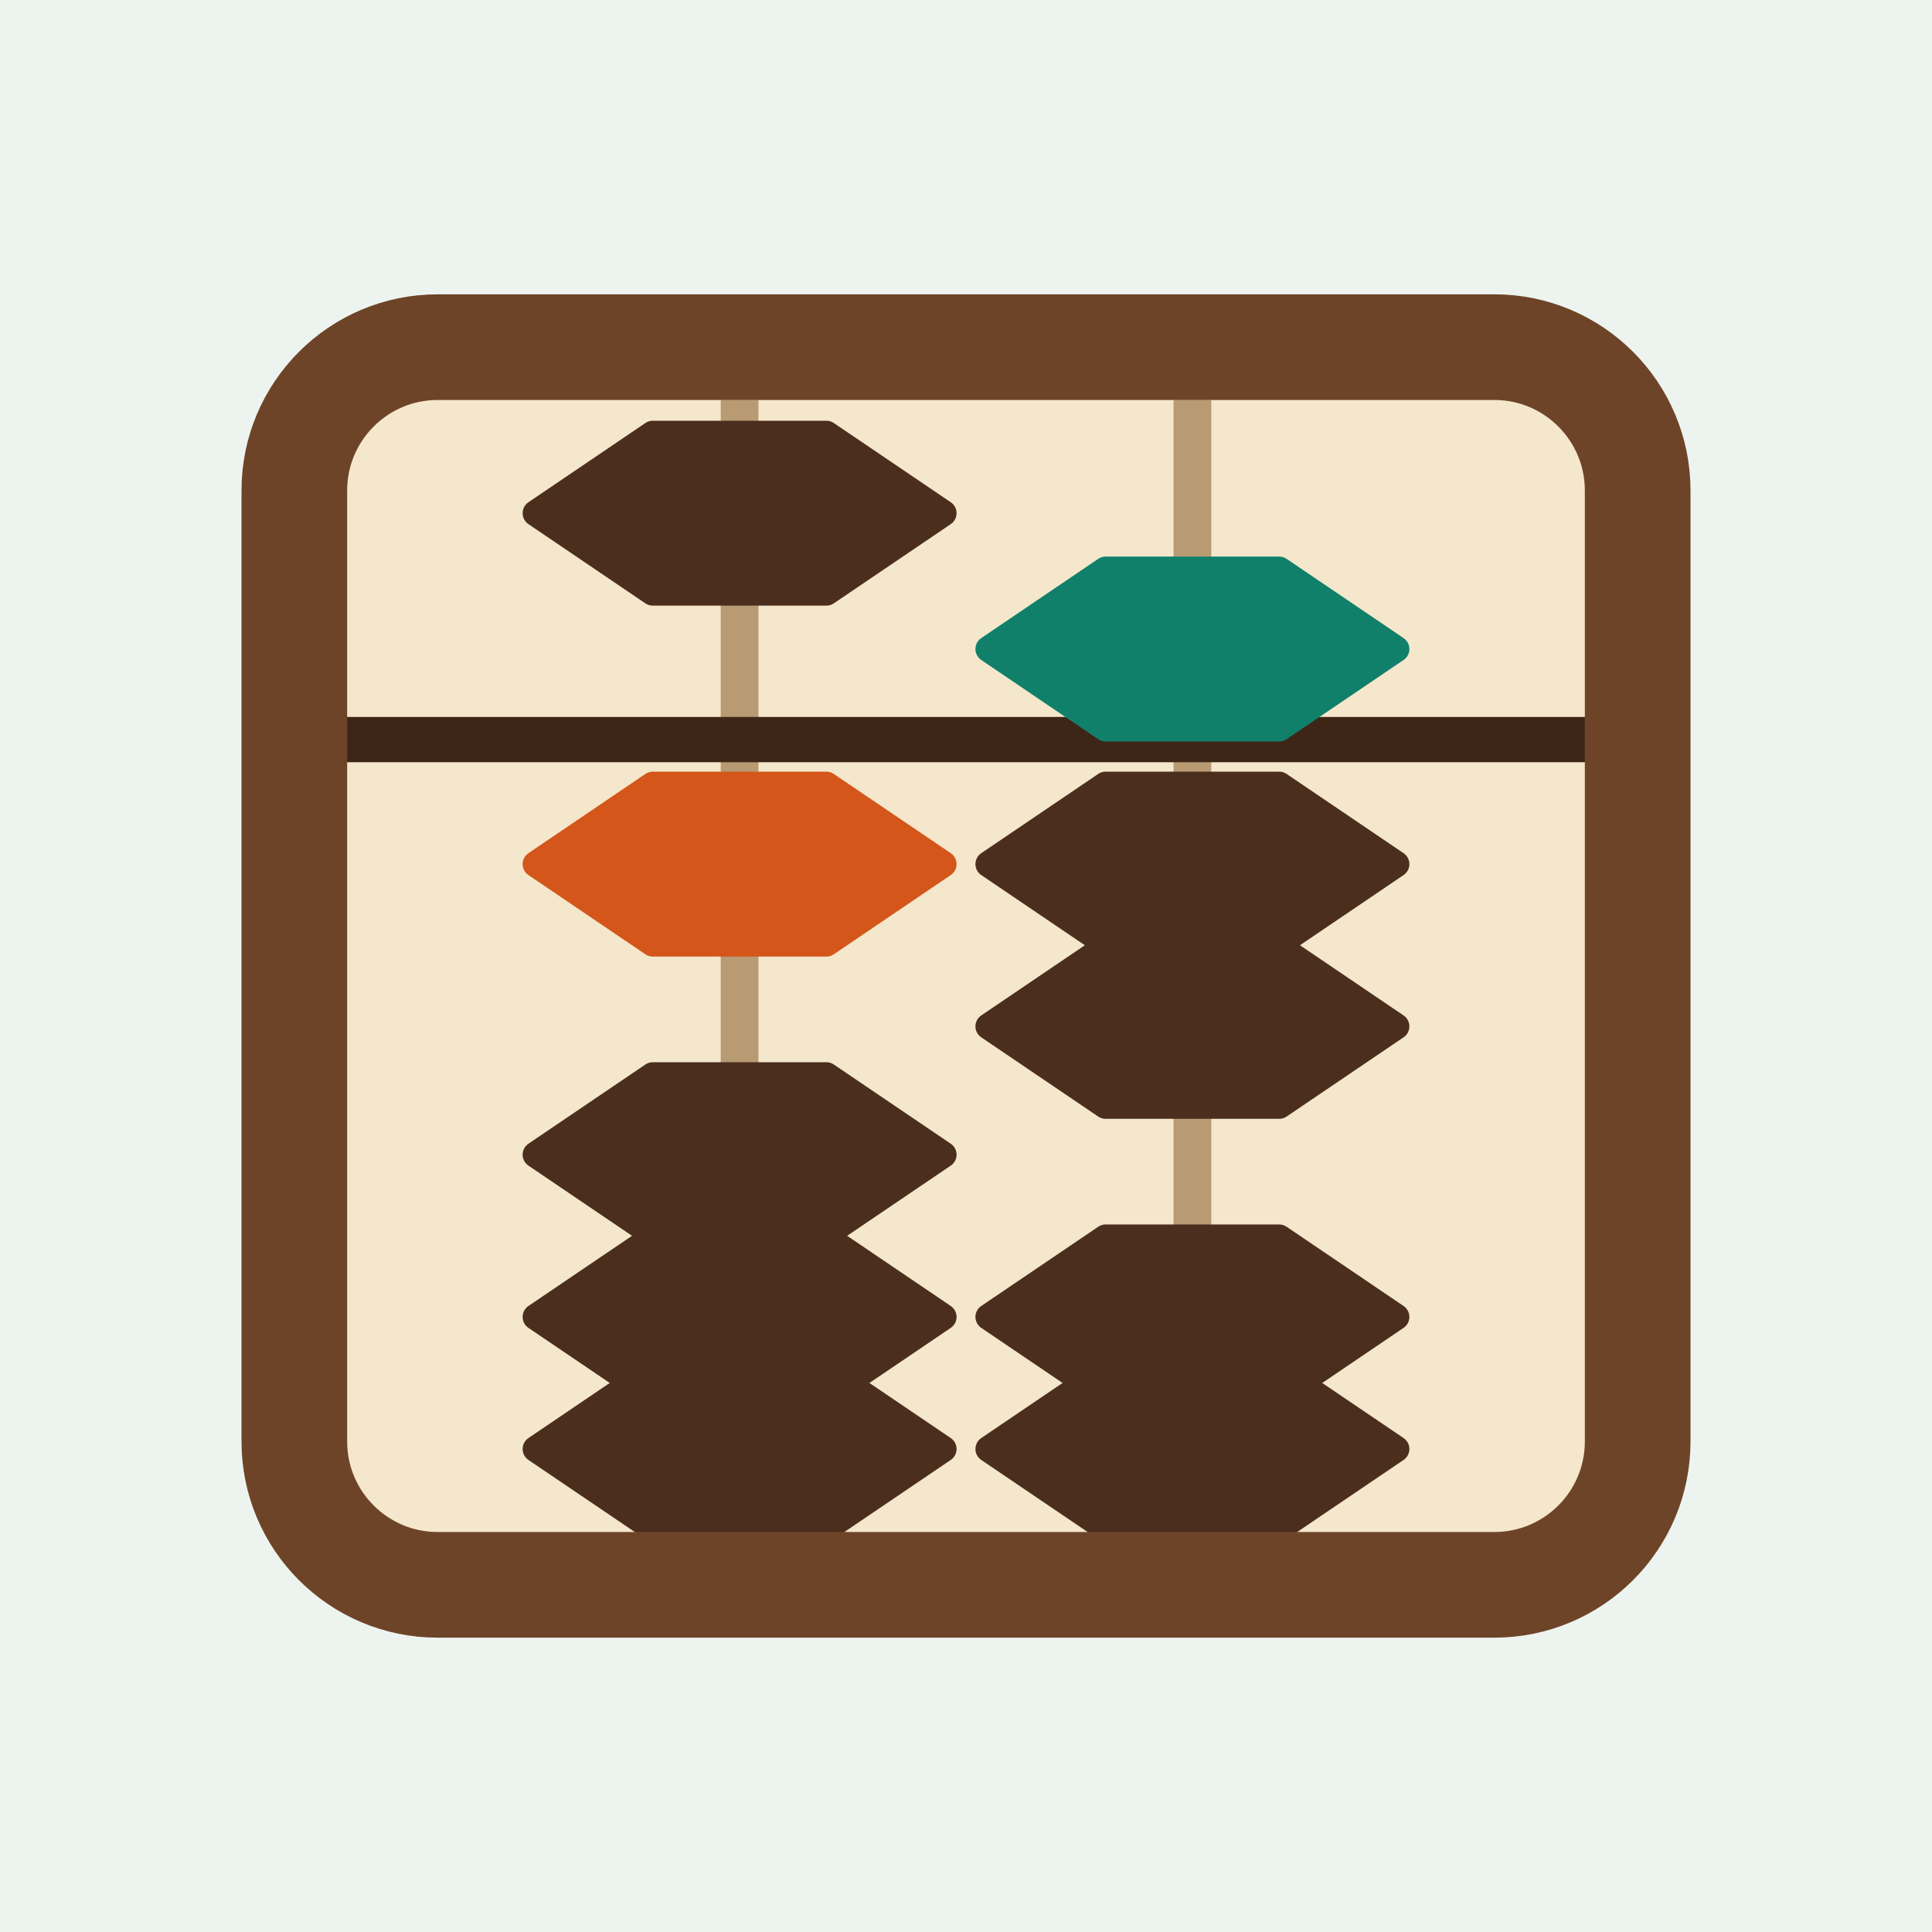
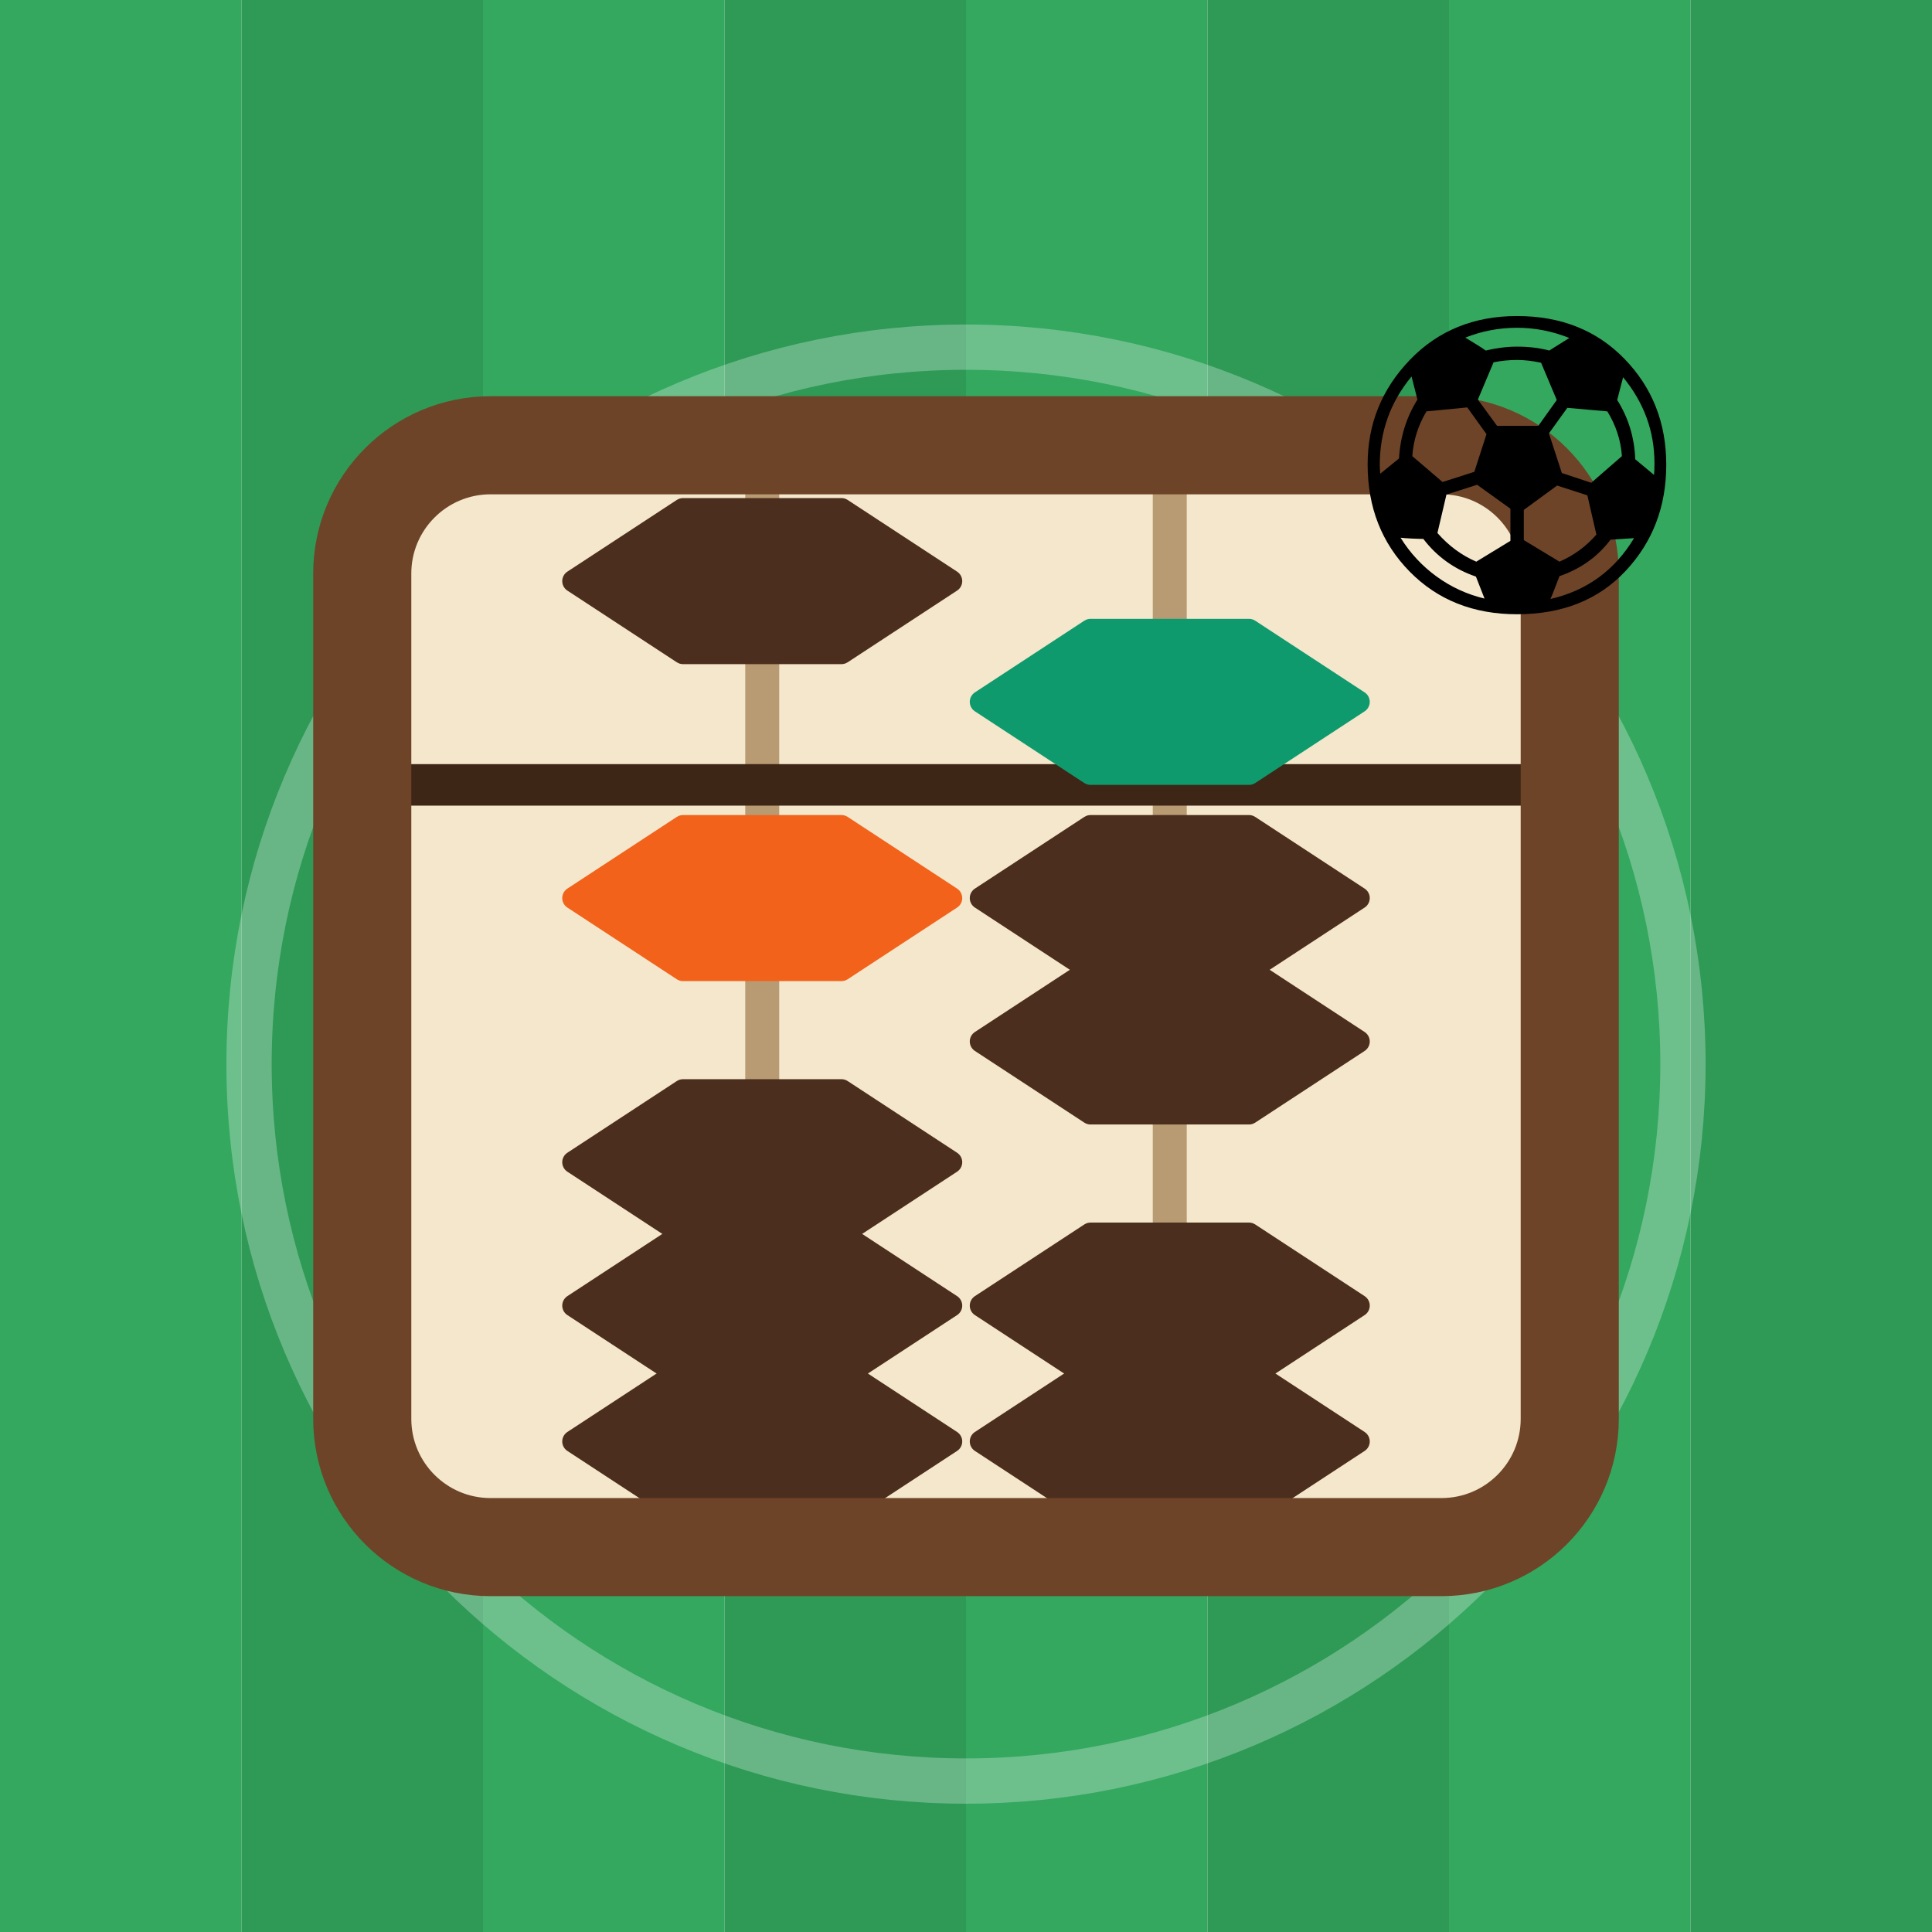
<svg xmlns="http://www.w3.org/2000/svg" width="512" height="512" viewBox="0 0 512 512">
-   <rect width="512" height="512" fill="#EDF4EF" />
-   <rect x="78" y="92" width="356" height="328" rx="38" fill="#F4E7CC" />
-   <line x1="196" y1="106" x2="196" y2="406" stroke="#B89A73" stroke-width="10" />
-   <line x1="316" y1="106" x2="316" y2="406" stroke="#B89A73" stroke-width="10" />
-   <line x1="78" y1="196" x2="434" y2="196" stroke="#3E2617" stroke-width="12" />
-   <path d="M142,136 L173,115 L219,115 L250,136 L219,157 L173,157 Z" fill="#4B2E1D" stroke="#4B2E1D" stroke-width="7" stroke-linejoin="round" />
-   <path d="M142,229 L173,208 L219,208 L250,229 L219,250 L173,250 Z" fill="#D4561A" stroke="#D4561A" stroke-width="7" stroke-linejoin="round" />
-   <path d="M142,306 L173,285 L219,285 L250,306 L219,327 L173,327 Z" fill="#4B2E1D" stroke="#4B2E1D" stroke-width="7" stroke-linejoin="round" />
-   <path d="M142,349 L173,328 L219,328 L250,349 L219,370 L173,370 Z" fill="#4B2E1D" stroke="#4B2E1D" stroke-width="7" stroke-linejoin="round" />
-   <path d="M142,384 L173,363 L219,363 L250,384 L219,405 L173,405 Z" fill="#4B2E1D" stroke="#4B2E1D" stroke-width="7" stroke-linejoin="round" />
-   <path d="M262,172 L293,151 L339,151 L370,172 L339,193 L293,193 Z" fill="#11806A" stroke="#11806A" stroke-width="7" stroke-linejoin="round" />
-   <path d="M262,229 L293,208 L339,208 L370,229 L339,250 L293,250 Z" fill="#4B2E1D" stroke="#4B2E1D" stroke-width="7" stroke-linejoin="round" />
-   <path d="M262,272 L293,251 L339,251 L370,272 L339,293 L293,293 Z" fill="#4B2E1D" stroke="#4B2E1D" stroke-width="7" stroke-linejoin="round" />
-   <path d="M262,349 L293,328 L339,328 L370,349 L339,370 L293,370 Z" fill="#4B2E1D" stroke="#4B2E1D" stroke-width="7" stroke-linejoin="round" />
-   <path d="M262,384 L293,363 L339,363 L370,384 L339,405 L293,405 Z" fill="#4B2E1D" stroke="#4B2E1D" stroke-width="7" stroke-linejoin="round" />
-   <rect x="78" y="92" width="356" height="328" rx="38" fill="none" stroke="#6E4428" stroke-width="28" />
+   <rect x="0" y="0" width="64" height="512" fill="#34a85f" />
+   <rect x="64" y="0" width="64" height="512" fill="#2e9a56" />
+   <rect x="128" y="0" width="64" height="512" fill="#34a85f" />
+   <rect x="192" y="0" width="64" height="512" fill="#2e9a56" />
+   <rect x="256" y="0" width="64" height="512" fill="#34a85f" />
+   <rect x="320" y="0" width="64" height="512" fill="#2e9a56" />
+   <rect x="384" y="0" width="64" height="512" fill="#34a85f" />
+   <rect x="448" y="0" width="64" height="512" fill="#2e9a56" />
+   <circle cx="256" cy="282" r="190" fill="none" stroke="#fff" stroke-opacity=".28" stroke-width="12" />
+   <rect x="96" y="118" width="320" height="292" rx="34" fill="#F4E7CC" />
+   <line x1="202" y1="130" x2="202" y2="398" stroke="#B89A73" stroke-width="9" />
+   <line x1="310" y1="130" x2="310" y2="398" stroke="#B89A73" stroke-width="9" />
+   <line x1="96" y1="208" x2="416" y2="208" stroke="#3E2617" stroke-width="11" />
+   <path d="M152,154 L181,135 L223,135 L252,154 L223,173 L181,173 Z" fill="#4B2E1D" stroke="#4B2E1D" stroke-width="6" stroke-linejoin="round" />
+   <path d="M152,238 L181,219 L223,219 L252,238 L223,257 L181,257 Z" fill="#F2621B" stroke="#F2621B" stroke-width="6" stroke-linejoin="round" />
+   <path d="M152,308 L181,289 L223,289 L252,308 L223,327 L181,327 Z" fill="#4B2E1D" stroke="#4B2E1D" stroke-width="6" stroke-linejoin="round" />
+   <path d="M152,346 L181,327 L223,327 L252,346 L223,365 L181,365 Z" fill="#4B2E1D" stroke="#4B2E1D" stroke-width="6" stroke-linejoin="round" />
+   <path d="M152,382 L181,363 L223,363 L252,382 L223,401 L181,401 Z" fill="#4B2E1D" stroke="#4B2E1D" stroke-width="6" stroke-linejoin="round" />
+   <path d="M260,186 L289,167 L331,167 L360,186 L331,205 L289,205 Z" fill="#0F9A6E" stroke="#0F9A6E" stroke-width="6" stroke-linejoin="round" />
+   <path d="M260,238 L289,219 L331,219 L360,238 L331,257 L289,257 Z" fill="#4B2E1D" stroke="#4B2E1D" stroke-width="6" stroke-linejoin="round" />
+   <path d="M260,276 L289,257 L331,257 L360,276 L331,295 L289,295 Z" fill="#4B2E1D" stroke="#4B2E1D" stroke-width="6" stroke-linejoin="round" />
+   <path d="M260,346 L289,327 L331,327 L360,346 L331,365 L289,365 Z" fill="#4B2E1D" stroke="#4B2E1D" stroke-width="6" stroke-linejoin="round" />
+   <path d="M260,382 L289,363 L331,363 L360,382 L331,401 L289,401 Z" fill="#4B2E1D" stroke="#4B2E1D" stroke-width="6" stroke-linejoin="round" />
+   <rect x="96" y="118" width="320" height="292" rx="34" fill="none" stroke="#6E4428" stroke-width="26" />
+   <text x="402" y="128" font-size="104" text-anchor="middle" dominant-baseline="middle">⚽</text>
</svg>
